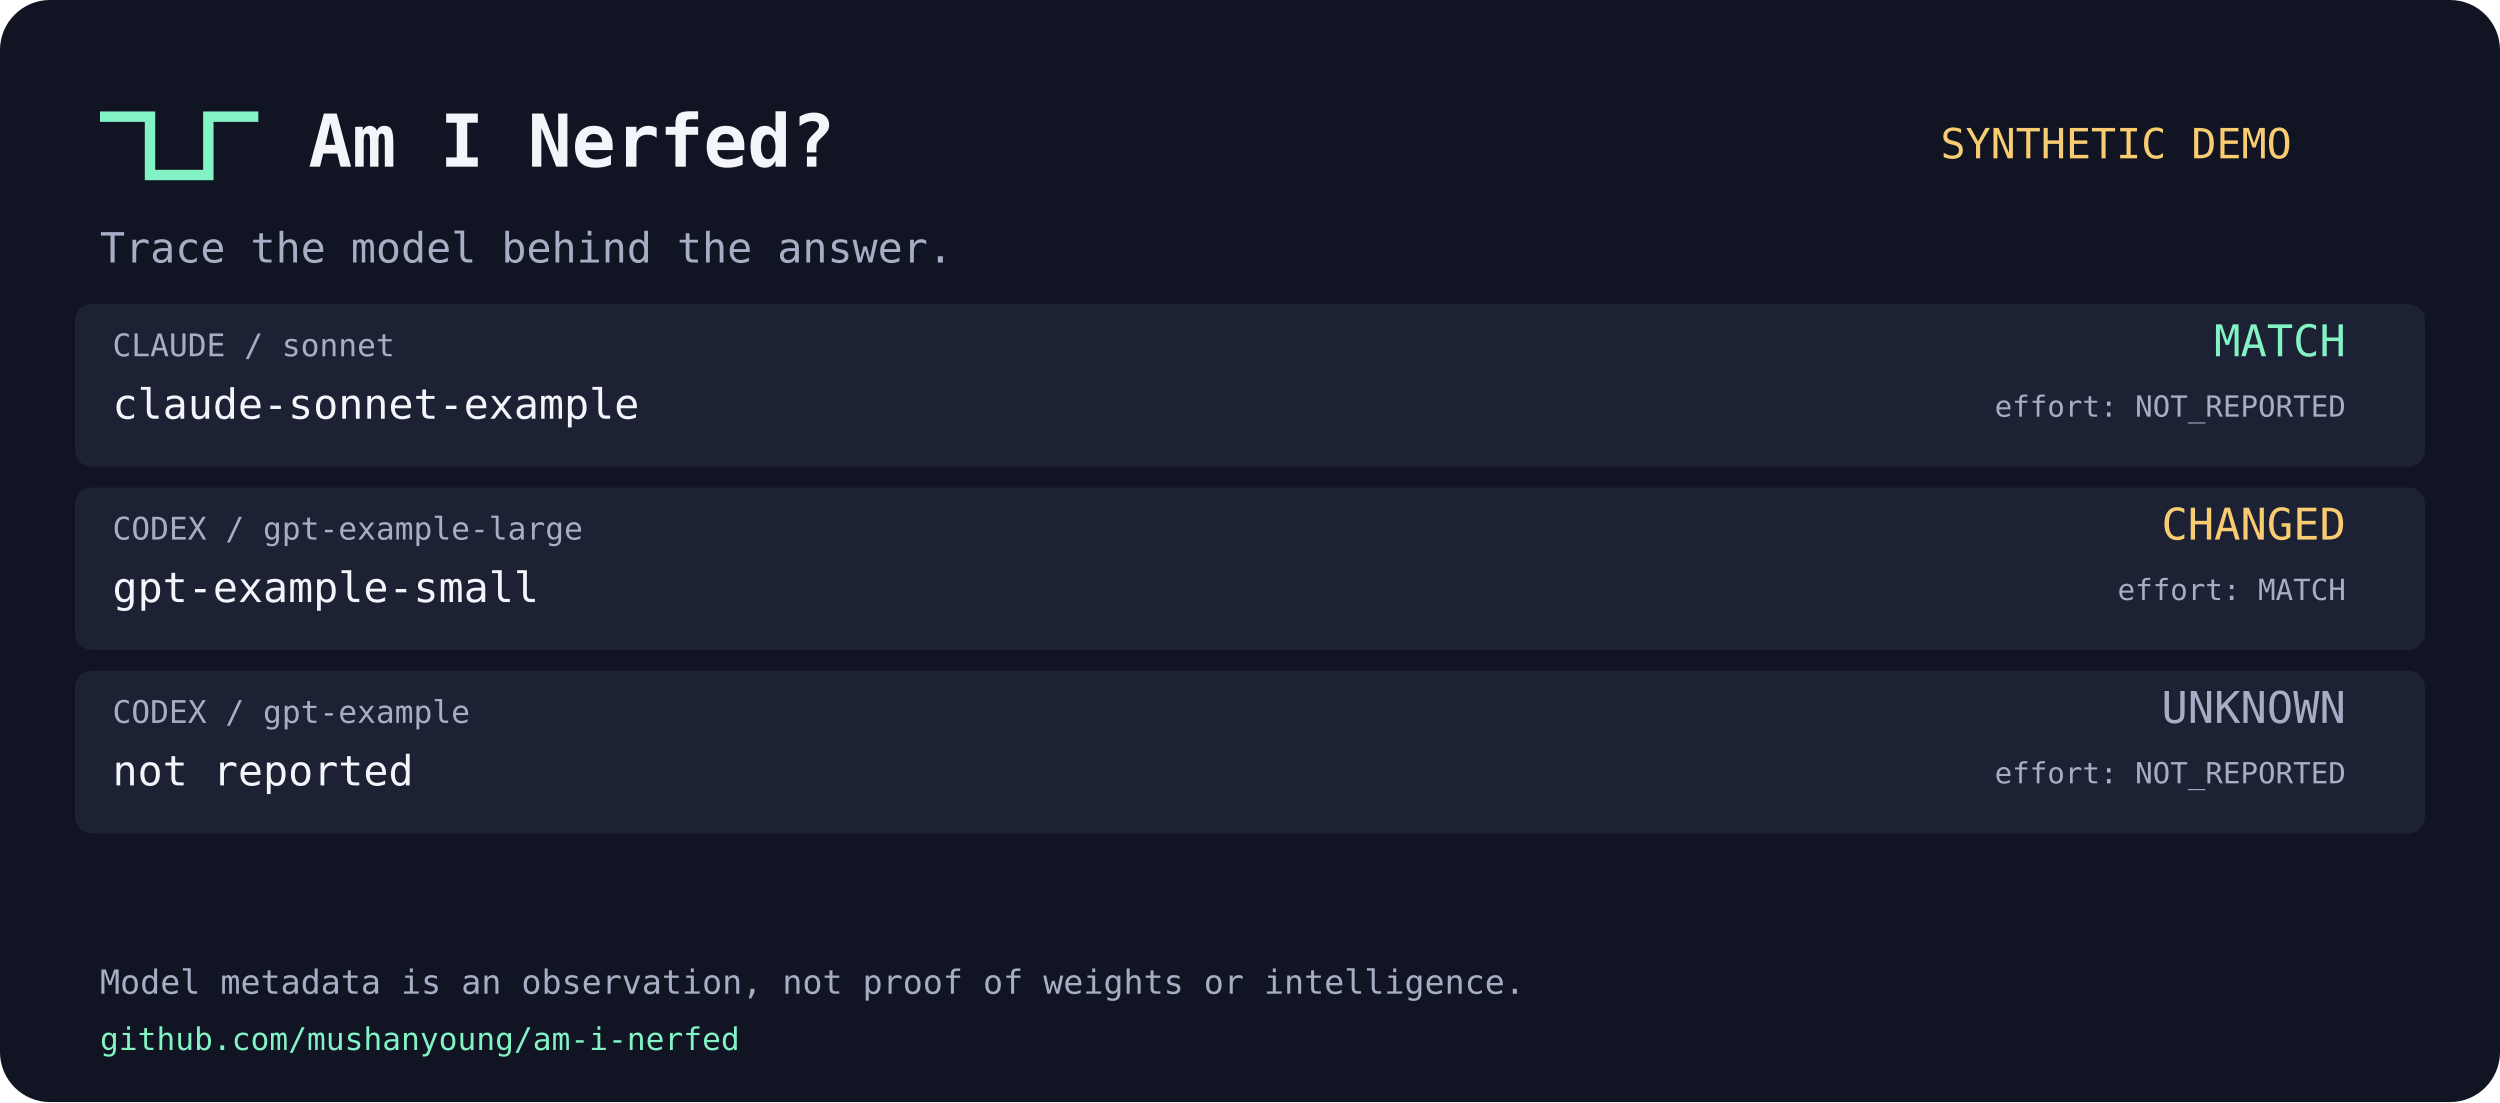
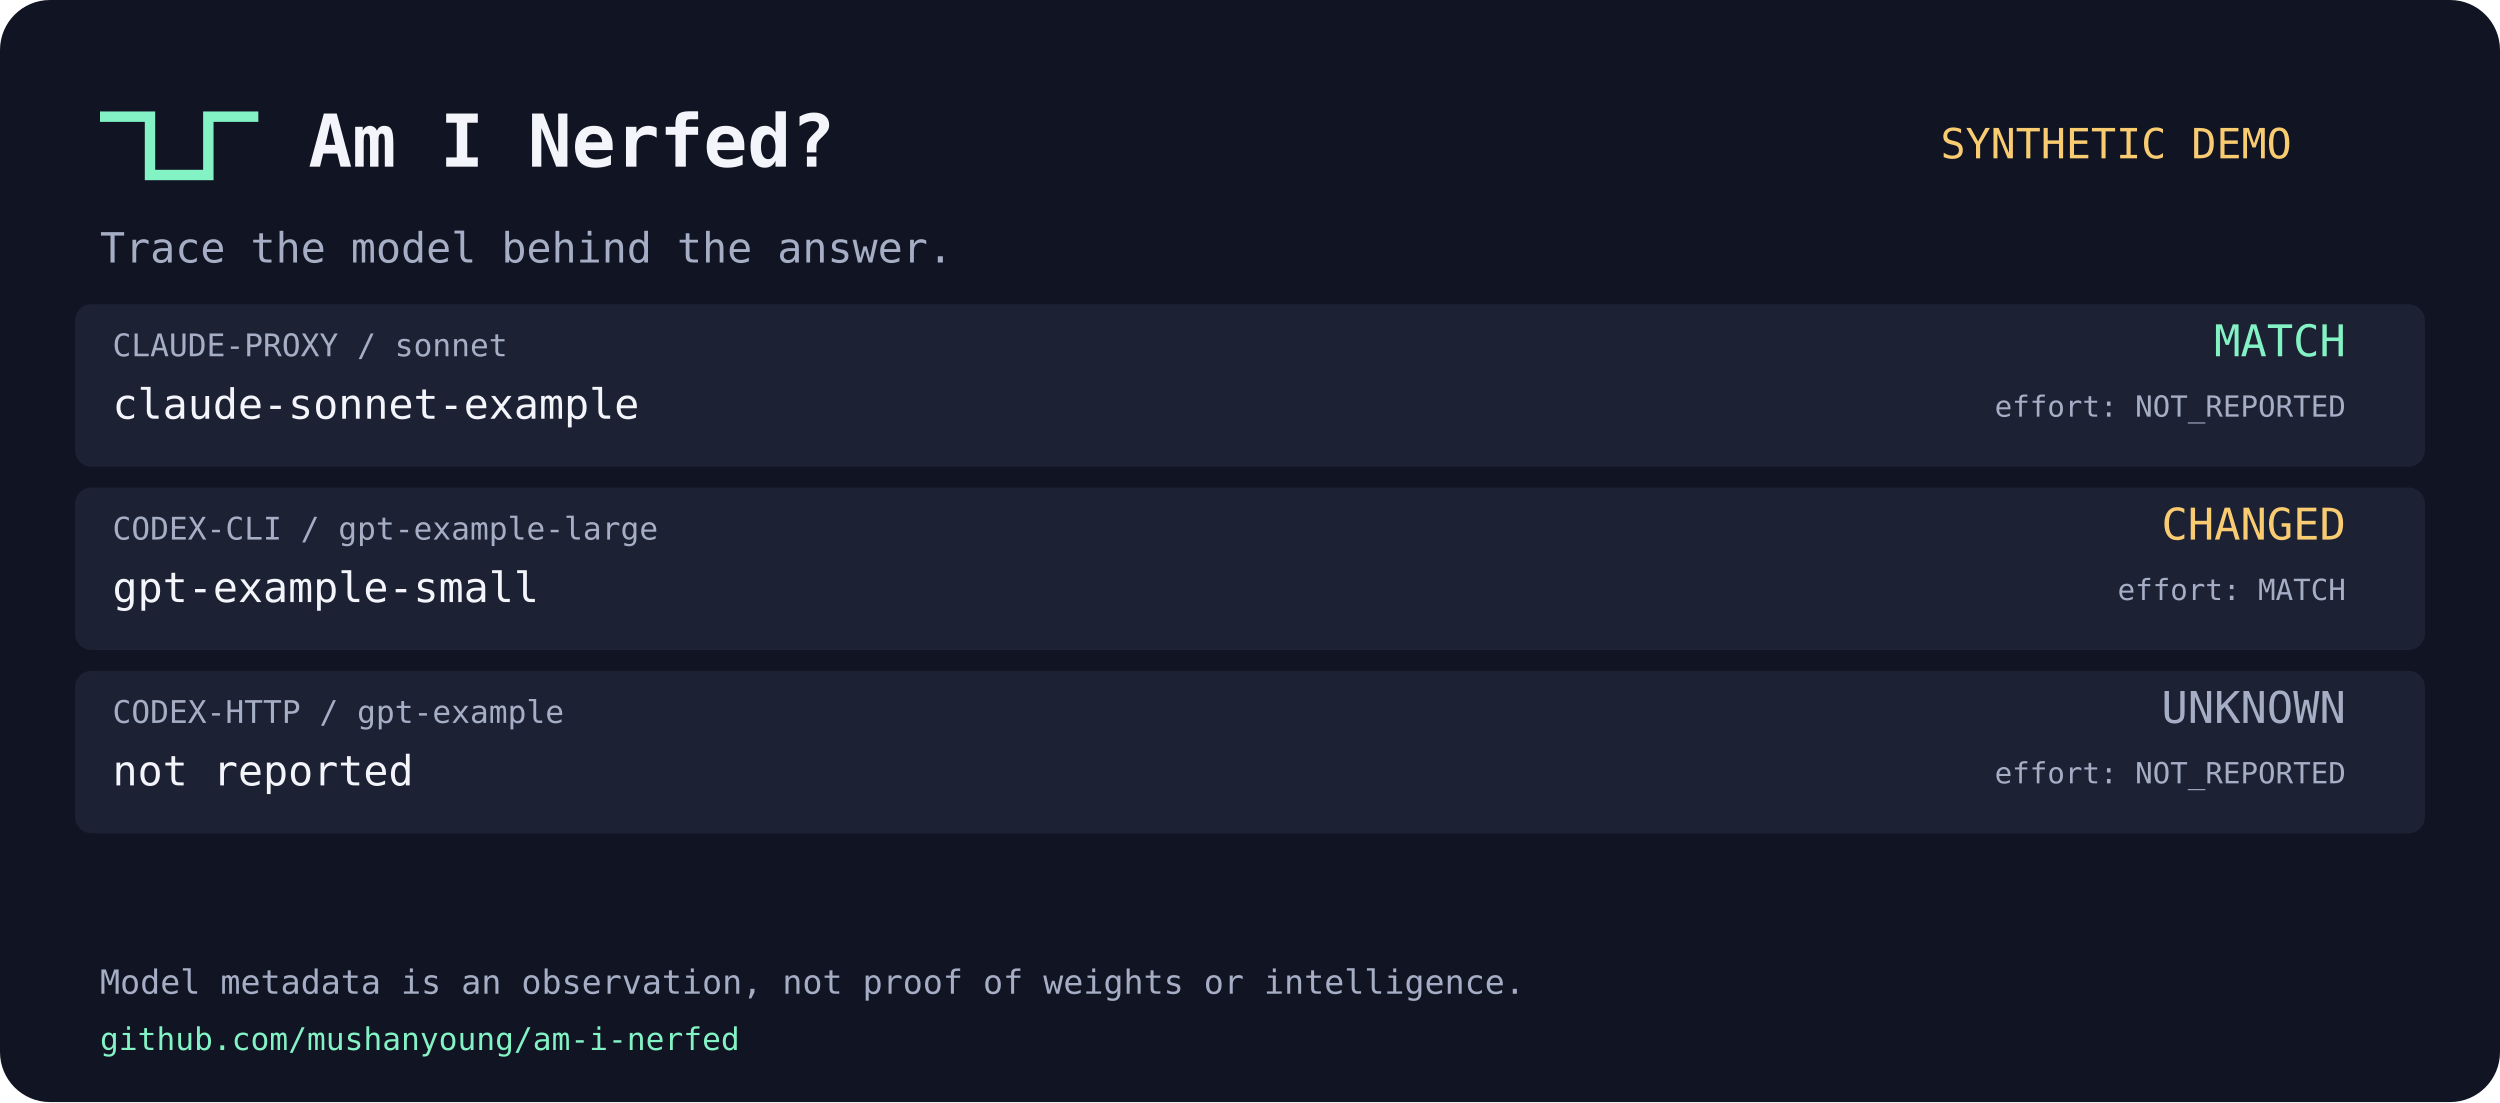
<svg xmlns="http://www.w3.org/2000/svg" width="1200" height="529" viewBox="0 0 1200 529" role="img" aria-labelledby="title desc">
  <rect width="1200" height="529" rx="24" fill="#111422" />
  <path d="M48 56h24v28h28v-28h24" fill="none" stroke="#83f2c5" stroke-width="5" />
  <g font-family="ui-monospace, SFMono-Regular, Consolas, monospace">
    <text x="148" y="80" fill="#f4f5fa" font-size="35" font-weight="700">Am I Nerfed?</text>
    <text x="48" y="126" fill="#a5aec5" font-size="20">Trace the model behind the answer.</text>
    <text x="1100" y="76" text-anchor="end" fill="#facc72" font-size="20">SYNTHETIC DEMO</text>
    <rect x="36" y="146" width="1128" height="78" rx="8" fill="#1c2134" />
-     <text x="54" y="171" fill="#a5aec5" font-size="15">CLAUDE / sonnet</text>
+     <text x="54" y="171" fill="#a5aec5" font-size="15">CLAUDE-PROXY / sonnet</text>
    <text x="54" y="201" fill="#f4f5fa" font-size="20">claude-sonnet-example</text>
    <text x="1126" y="171" text-anchor="end" fill="#83f2c5" font-size="21">MATCH</text>
    <text x="1126" y="200" text-anchor="end" fill="#a5aec5" font-size="14">effort: NOT_REPORTED</text>
    <rect x="36" y="234" width="1128" height="78" rx="8" fill="#1c2134" />
-     <text x="54" y="259" fill="#a5aec5" font-size="15">CODEX / gpt-example-large</text>
+     <text x="54" y="259" fill="#a5aec5" font-size="15">CODEX-CLI / gpt-example-large</text>
    <text x="54" y="289" fill="#f4f5fa" font-size="20">gpt-example-small</text>
    <text x="1126" y="259" text-anchor="end" fill="#facc72" font-size="21">CHANGED</text>
    <text x="1126" y="288" text-anchor="end" fill="#a5aec5" font-size="14">effort: MATCH</text>
    <rect x="36" y="322" width="1128" height="78" rx="8" fill="#1c2134" />
-     <text x="54" y="347" fill="#a5aec5" font-size="15">CODEX / gpt-example</text>
+     <text x="54" y="347" fill="#a5aec5" font-size="15">CODEX-HTTP / gpt-example</text>
    <text x="54" y="377" fill="#f4f5fa" font-size="20">not reported</text>
    <text x="1126" y="347" text-anchor="end" fill="#a5aec5" font-size="21">UNKNOWN</text>
    <text x="1126" y="376" text-anchor="end" fill="#a5aec5" font-size="14">effort: NOT_REPORTED</text>
    <text x="48" y="477" fill="#a5aec5" font-size="16">Model metadata is an observation, not proof of weights or intelligence.</text>
    <text x="48" y="504" fill="#83f2c5" font-size="15">github.com/mushanyoung/am-i-nerfed</text>
  </g>
</svg>
